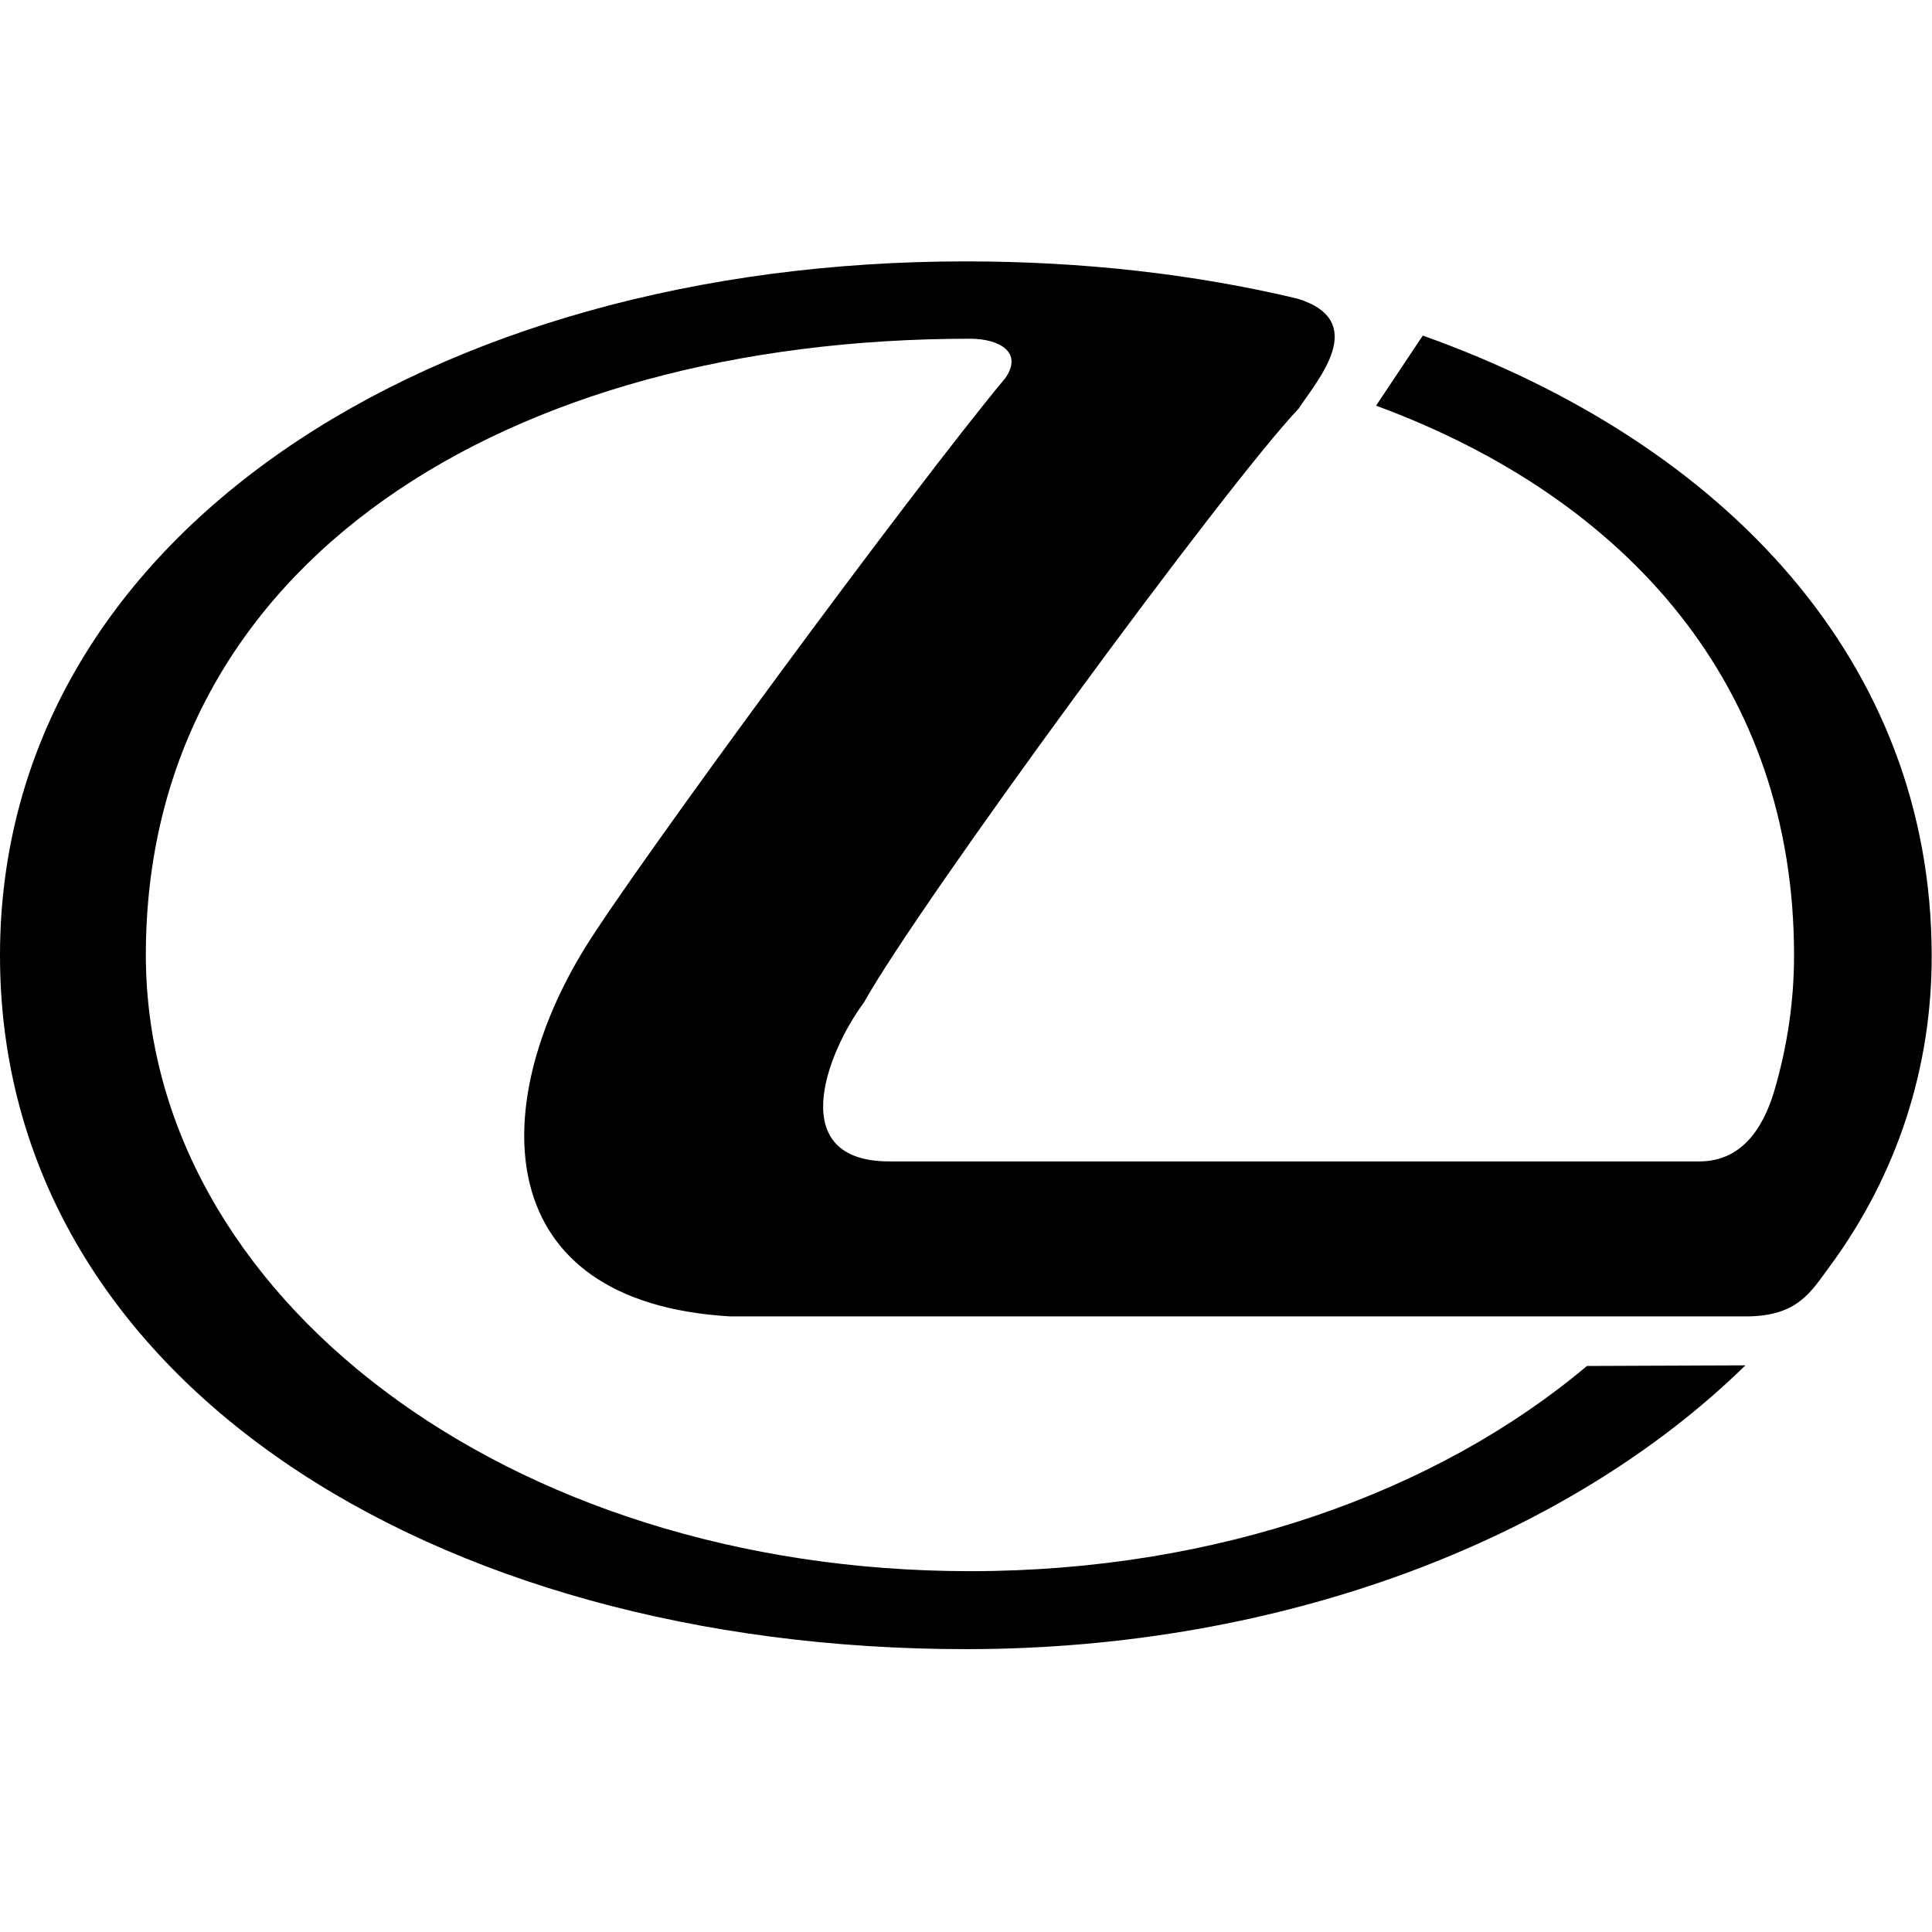
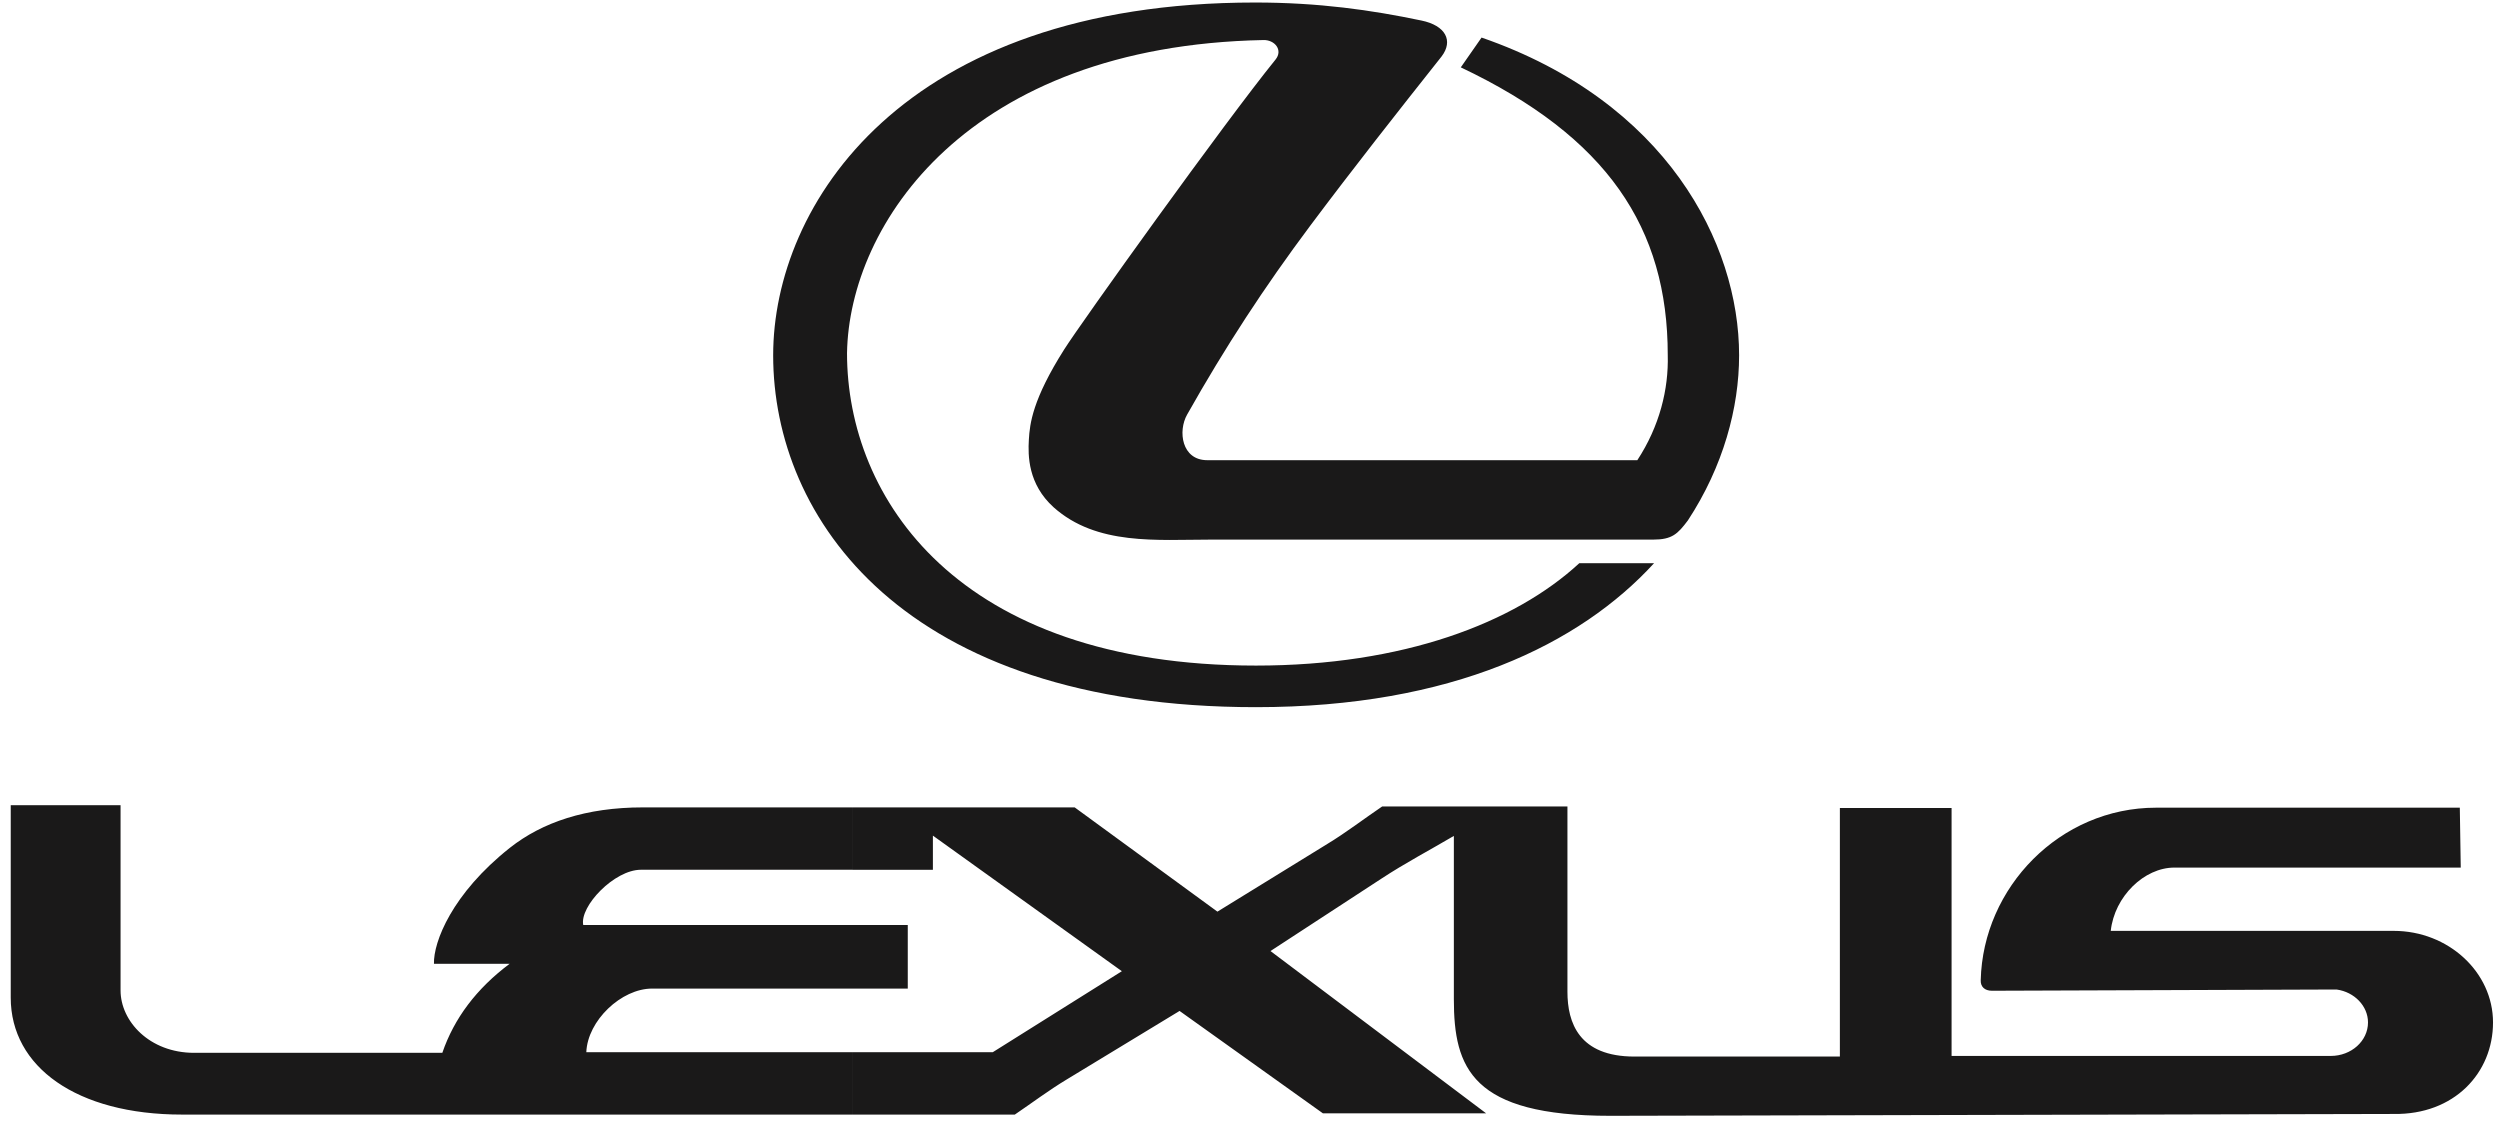
- <svg xmlns="http://www.w3.org/2000/svg" enable-background="new 0 0 612 612" height="20" viewBox="0 0 612 612" width="20">
-   <path d="m306 522.4c101.3 0 191.2-35.4 246.9-89.9l-50.2.2c-47.4 39.9-116.8 65-195.4 65-146.7 0-261.1-87.4-261.1-195.2 0-124.4 114.5-195.2 261.1-195.2 9.3 0 16.8 4.3 11.2 12.4-30.5 36.7-117.3 154.8-133.1 180.4-31.2 50.4-30.5 112.5 46 116.9h321.6c16.4 0 20.6-7.7 26.5-15.7 21.5-29.1 32.5-63.2 32.4-98.7-.1-92.7-65.3-162.1-161.2-196.3l-14.8 22.2c79.7 29.4 132.4 88.9 132.4 174.1 0 14.8-2.2 29.2-6.3 43.1-3.6 12-10.5 22.2-23.7 22.2h-256.6c-32.9 0-20.2-33.9-8-50.4 17.7-31.7 114.4-163.5 137.7-188.1 5.9-9 22.6-27.7-.4-34.8-32.7-7.8-68.1-11.8-105-11.8-169-.1-305.9 86.7-306 219.7-.1 134.3 137 219.9 306 219.9z" />
+ <svg xmlns="http://www.w3.org/2000/svg" version="1.1" viewBox="0 0 120 54">
+   <g fill="none" fill-rule="evenodd">
+     <g fill="#1A1919">
+       <path d="m61.225 2.86c-2.428 2.993-9.353 12.66-10.142 13.911-1.519 2.398-1.654 3.56-1.698 4.334-0.045 0.76-0.045 2.13 1.191 3.247 2.071 1.847 4.975 1.549 7.551 1.549h21.224c0.908 0 1.177-0.268 1.669-0.923 1.698-2.591 2.457-5.407 2.457-7.923 0-5.392-3.5-12.184-12.362-15.252l-0.997 1.43c7.03 3.336 9.934 7.7 9.934 13.807 0.045 1.638-0.388 3.41-1.46 5.049h-20.643c-1.236 0-1.415-1.4-0.967-2.189 1.831-3.247 3.708-6.121 5.912-9.07 2.085-2.785 4.14-5.392 6.3-8.117 0.58-0.759 0.193-1.49-0.968-1.728-2.413-0.506-4.93-0.864-7.984-0.864-16.934 0-23.13 9.725-23.13 16.934 0 7.819 6.241 16.889 23.175 16.889 9.399 0 15.549-3.024 19.109-6.911h-3.589c-3.113 2.875-8.46 4.915-15.52 4.915-14.342 0-19.63-8.058-19.63-14.998 0.104-6.196 5.779-14.745 19.988-15.028 0.536-0.015 0.953 0.477 0.58 0.938" />
+       <path d="m112.16 47.497c0.849 0.119 1.504 0.79 1.504 1.579 0 0.894-0.805 1.609-1.788 1.609h-18.2v-11.9h-5.362v11.93h-9.86c-2.666 0-3.217-1.624-3.217-3.113v-8.892h-8.892c-0.879 0.595-1.728 1.251-2.637 1.802l-5.272 3.247-6.851-5.004h-10.664v2.994h3.858v-1.639l9.07 6.508-6.196 3.888h-6.732v2.994h7.79c0.834-0.566 1.623-1.162 2.487-1.683l5.421-3.292 6.881 4.915h7.834l-10.351-7.79 5.317-3.47c1.131-0.745 2.323-1.371 3.485-2.056v7.834c0 3.306 0.849 5.601 7.507 5.601l37.607-0.089c2.904 0.045 4.766-1.966 4.766-4.394 0-2.413-2.145-4.394-4.766-4.394h-13.583c0.178-1.653 1.608-3.038 3.053-3.038h13.747l-0.045-2.875h-14.581c-4.617 0-8.31 3.828-8.415 8.281-0.015 0.313 0.194 0.506 0.536 0.506l16.547-0.06zm-71.238-0.044h2.651v-3.054h-2.651v3.054zm0-8.698h-10.068c-2.726 0-4.826 0.715-6.375 1.936-2.785 2.204-3.679 4.527-3.649 5.57h3.634c-1.594 1.191-2.666 2.621-3.232 4.275h-11.915c-2.144 0-3.53-1.519-3.53-2.994v-8.892h-5.272v9.235c0 3.321 3.157 5.615 8.221 5.615h32.186v-2.994h-12.779c0.06-1.519 1.683-3.054 3.158-3.054h9.621v-3.053h-12.927c-0.179-0.894 1.49-2.651 2.77-2.651h10.157v-2.994z" />
+     </g>
+   </g>
</svg>
